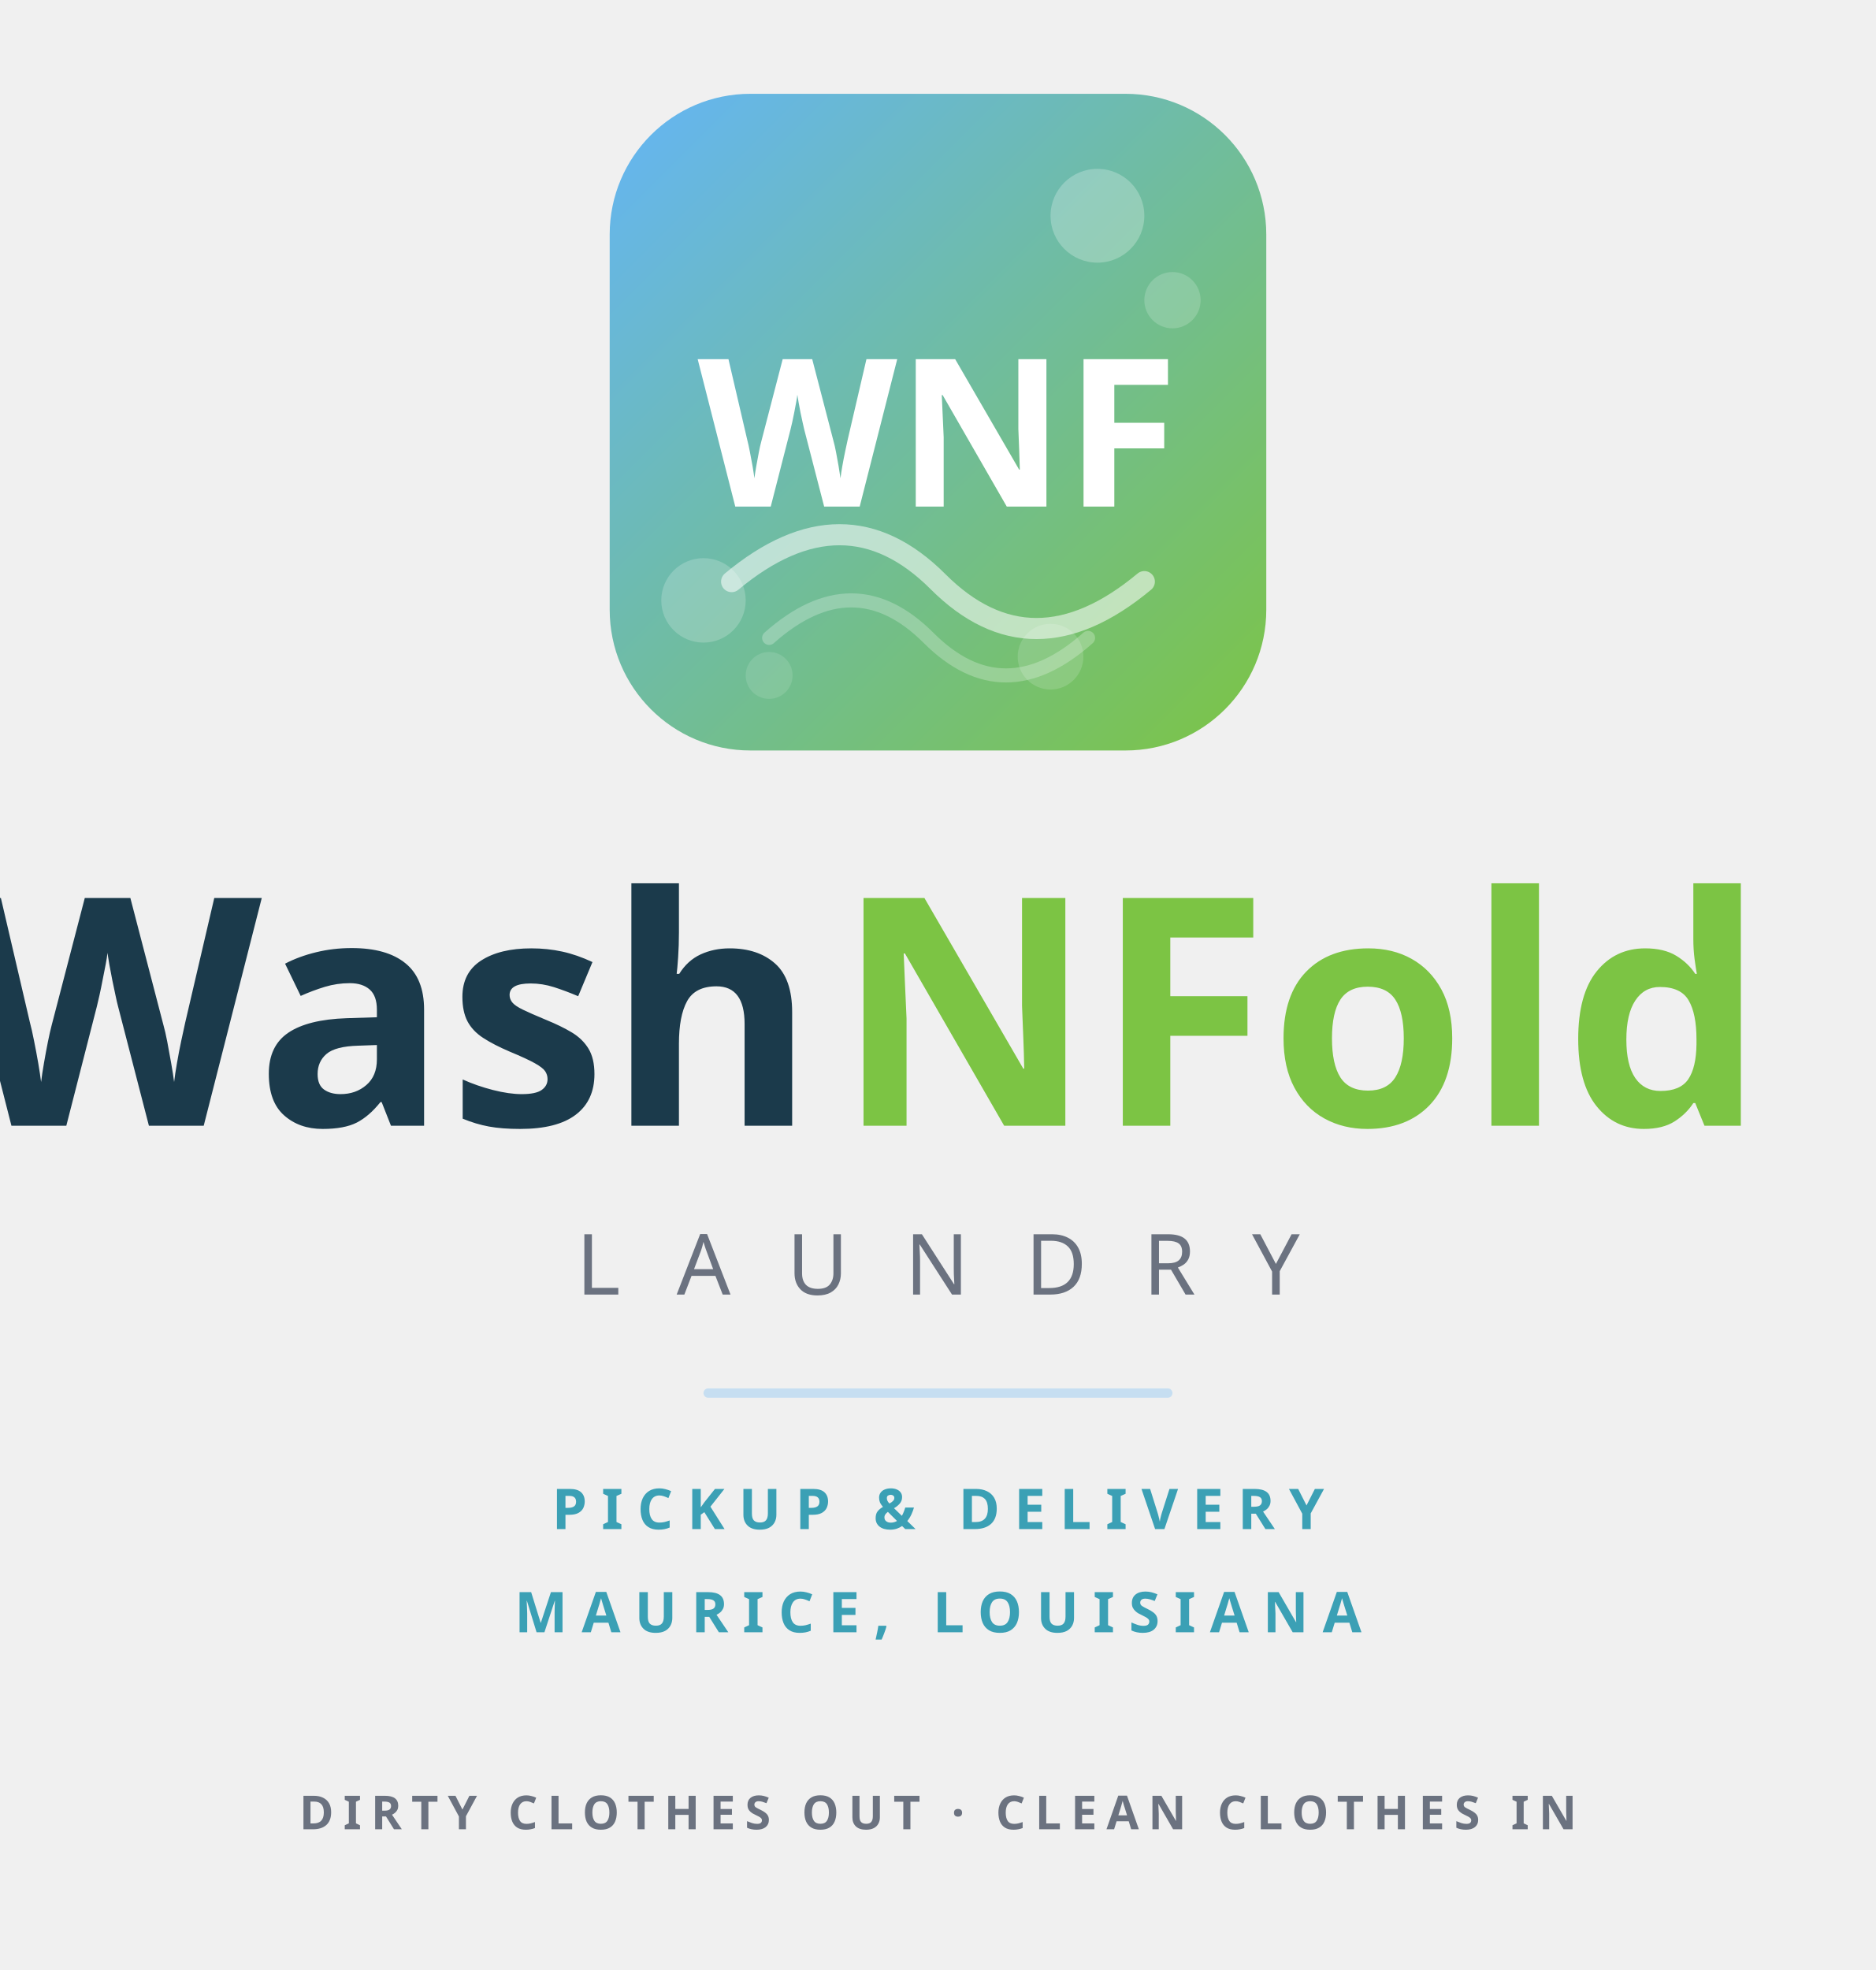
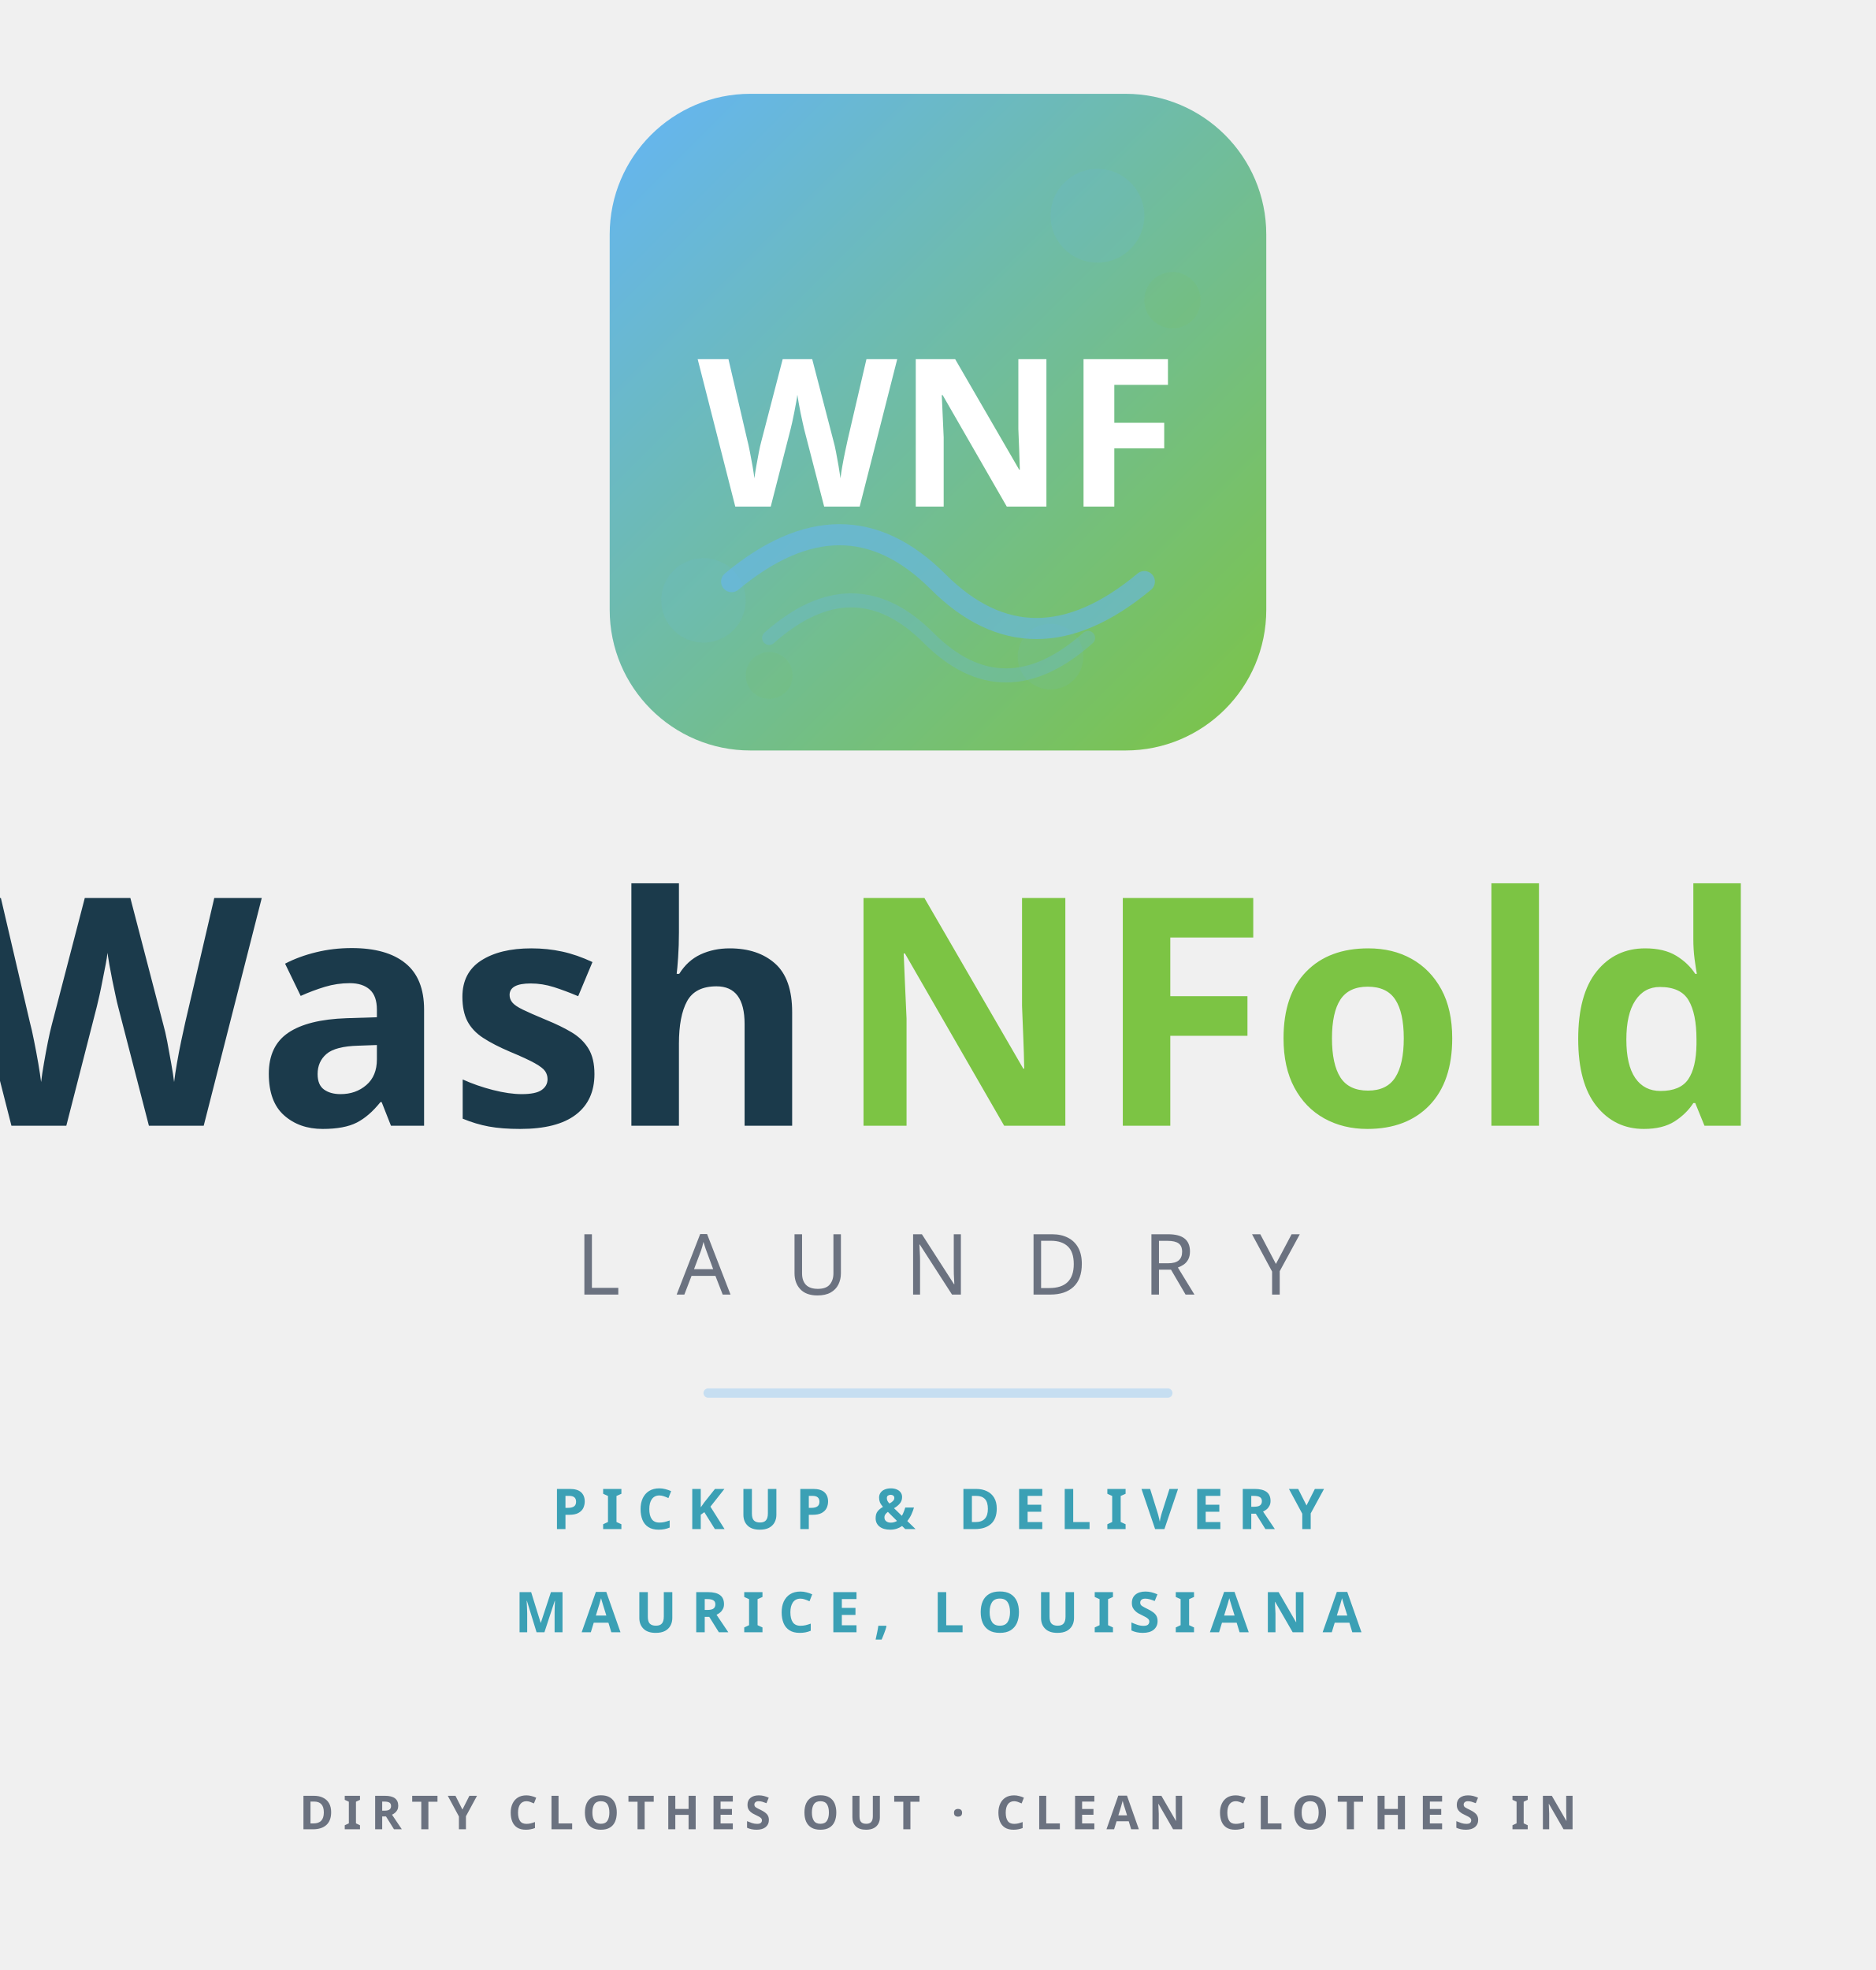
<svg xmlns="http://www.w3.org/2000/svg" viewBox="0 0 400 420" width="400" height="420">
  <defs>
    <linearGradient id="mark-bg" x1="0" y1="0" x2="1" y2="1">
      <stop offset="0%" stop-color="#64B5F6" />
      <stop offset="100%" stop-color="#7CC444" />
    </linearGradient>
  </defs>
  <rect x="130" y="20" width="140" height="140" rx="30" fill="url(#mark-bg)" />
-   <circle cx="234" cy="46" r="10" fill="#fff" opacity="0.25" />
-   <circle cx="250" cy="64" r="6" fill="#fff" opacity="0.18" />
-   <circle cx="150" cy="128" r="9" fill="#fff" opacity="0.2" />
-   <circle cx="164" cy="144" r="5" fill="#fff" opacity="0.12" />
-   <circle cx="224" cy="140" r="7" fill="#fff" opacity="0.15" />
-   <path d="M156 124 Q180 104 200 124 Q220 144 244 124" fill="none" stroke="#fff" stroke-width="4.5" stroke-linecap="round" opacity="0.55" />
-   <path d="M164 136 Q182 120 198 136 Q214 152 232 136" fill="none" stroke="#fff" stroke-width="3" stroke-linecap="round" opacity="0.25" />
+   <circle cx="234" cy="46" r="10" fill="#64B5F6" opacity="0.12" />
+   <circle cx="250" cy="64" r="6" fill="#7CC444" opacity="0.1" />
+   <circle cx="150" cy="128" r="9" fill="#64B5F6" opacity="0.1" />
+   <circle cx="164" cy="144" r="5" fill="#7CC444" opacity="0.08" />
+   <circle cx="224" cy="140" r="7" fill="#64B5F6" opacity="0.08" />
+   <path d="M156 124 Q180 104 200 124 Q220 144 244 124" fill="none" stroke="#64B5F6" stroke-width="4.5" stroke-linecap="round" opacity="0.55" />
+   <path d="M164 136 Q182 120 198 136 Q214 152 232 136" fill="none" stroke="#64B5F6" stroke-width="3" stroke-linecap="round" opacity="0.25" />
  <text x="200" y="108" text-anchor="middle" font-family="'Nunito', sans-serif" font-weight="900" font-size="44" fill="#FFFFFF">WNF</text>
  <text x="174" y="240" text-anchor="end" font-family="'Nunito', sans-serif" font-weight="900" font-size="68" fill="#1B3A4B">Wash</text>
  <text x="178" y="240" text-anchor="start" font-family="'Nunito', sans-serif" font-weight="900" font-size="68" fill="#7CC444">NFold</text>
  <text x="200" y="276" text-anchor="middle" font-family="'Nunito', sans-serif" font-weight="400" font-size="18" letter-spacing="12" fill="#6B7280">LAUNDRY</text>
  <rect x="150" y="296" width="100" height="2" rx="1" fill="#64B5F6" opacity="0.3" />
  <text x="200" y="326" text-anchor="middle" font-family="'Nunito', sans-serif" font-weight="600" font-size="12" letter-spacing="3" fill="#3BA0B5">PICKUP &amp; DELIVERY</text>
  <text x="200" y="348" text-anchor="middle" font-family="'Nunito', sans-serif" font-weight="600" font-size="12" letter-spacing="3" fill="#3BA0B5">MAURICE, LOUISIANA</text>
  <text x="200" y="390" text-anchor="middle" font-family="'Nunito', sans-serif" font-weight="700" font-size="10" letter-spacing="2" fill="#6B7280">DIRTY CLOTHES OUT · CLEAN CLOTHES IN</text>
</svg>
